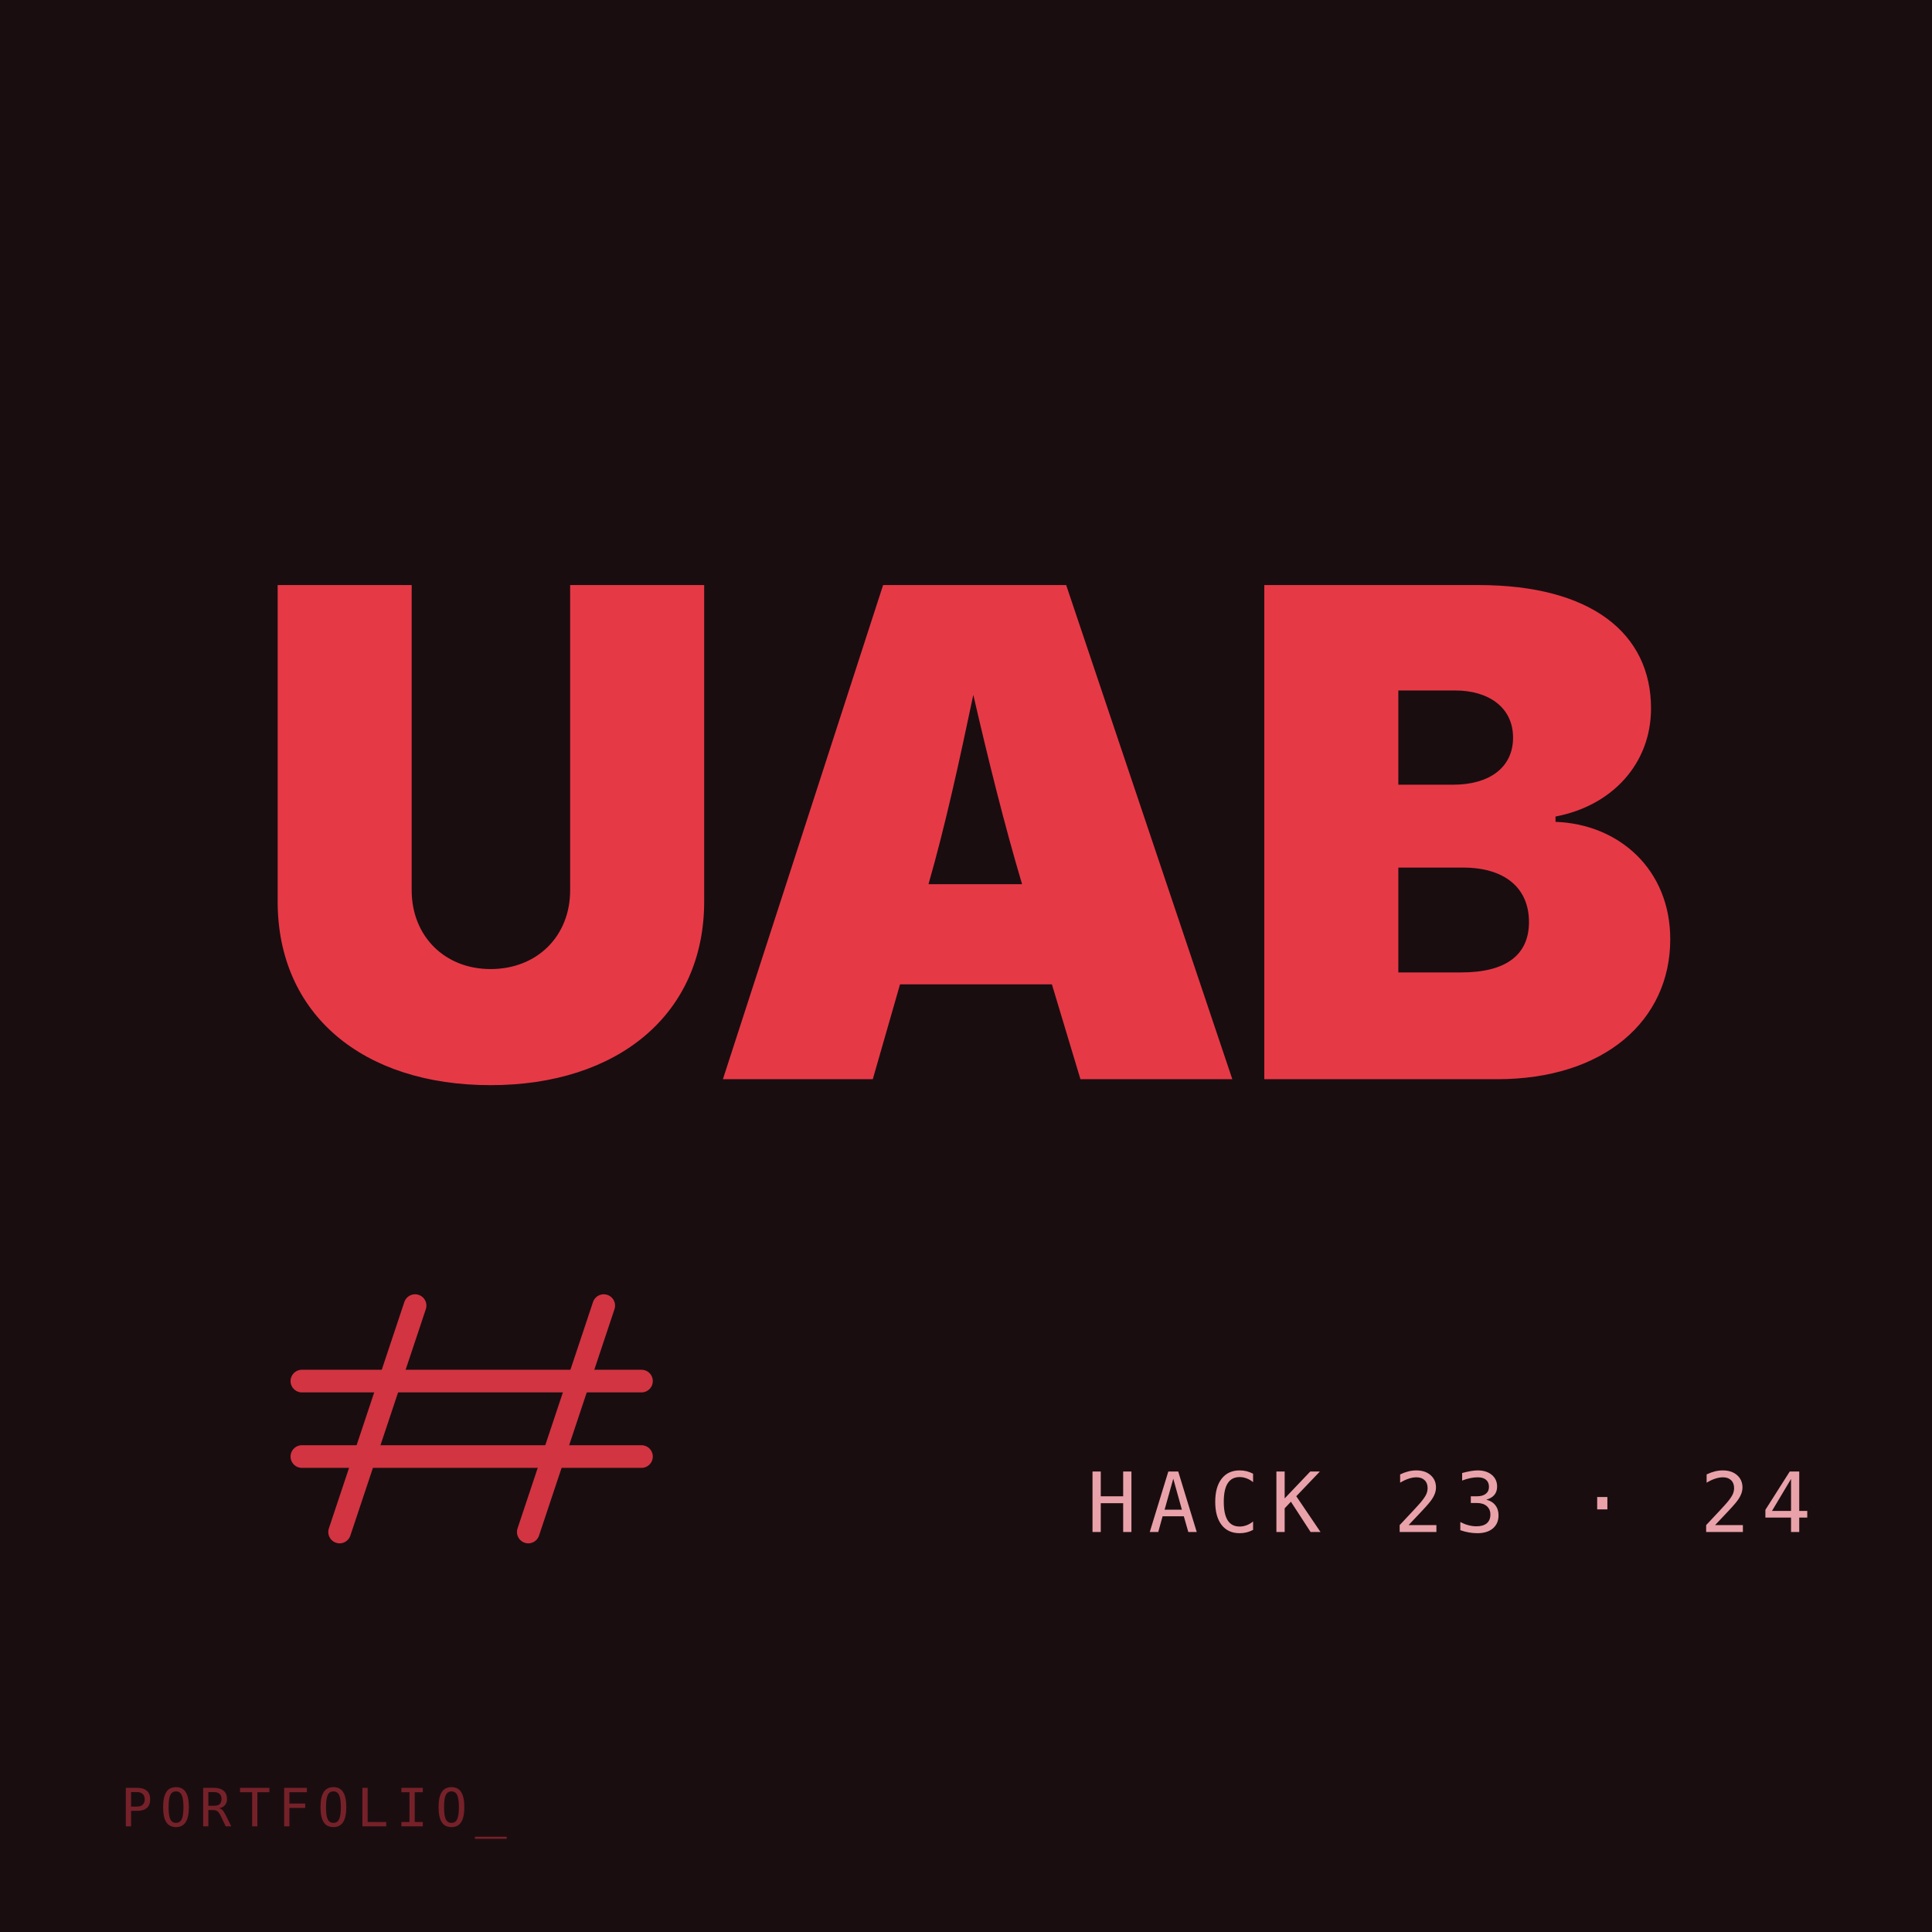
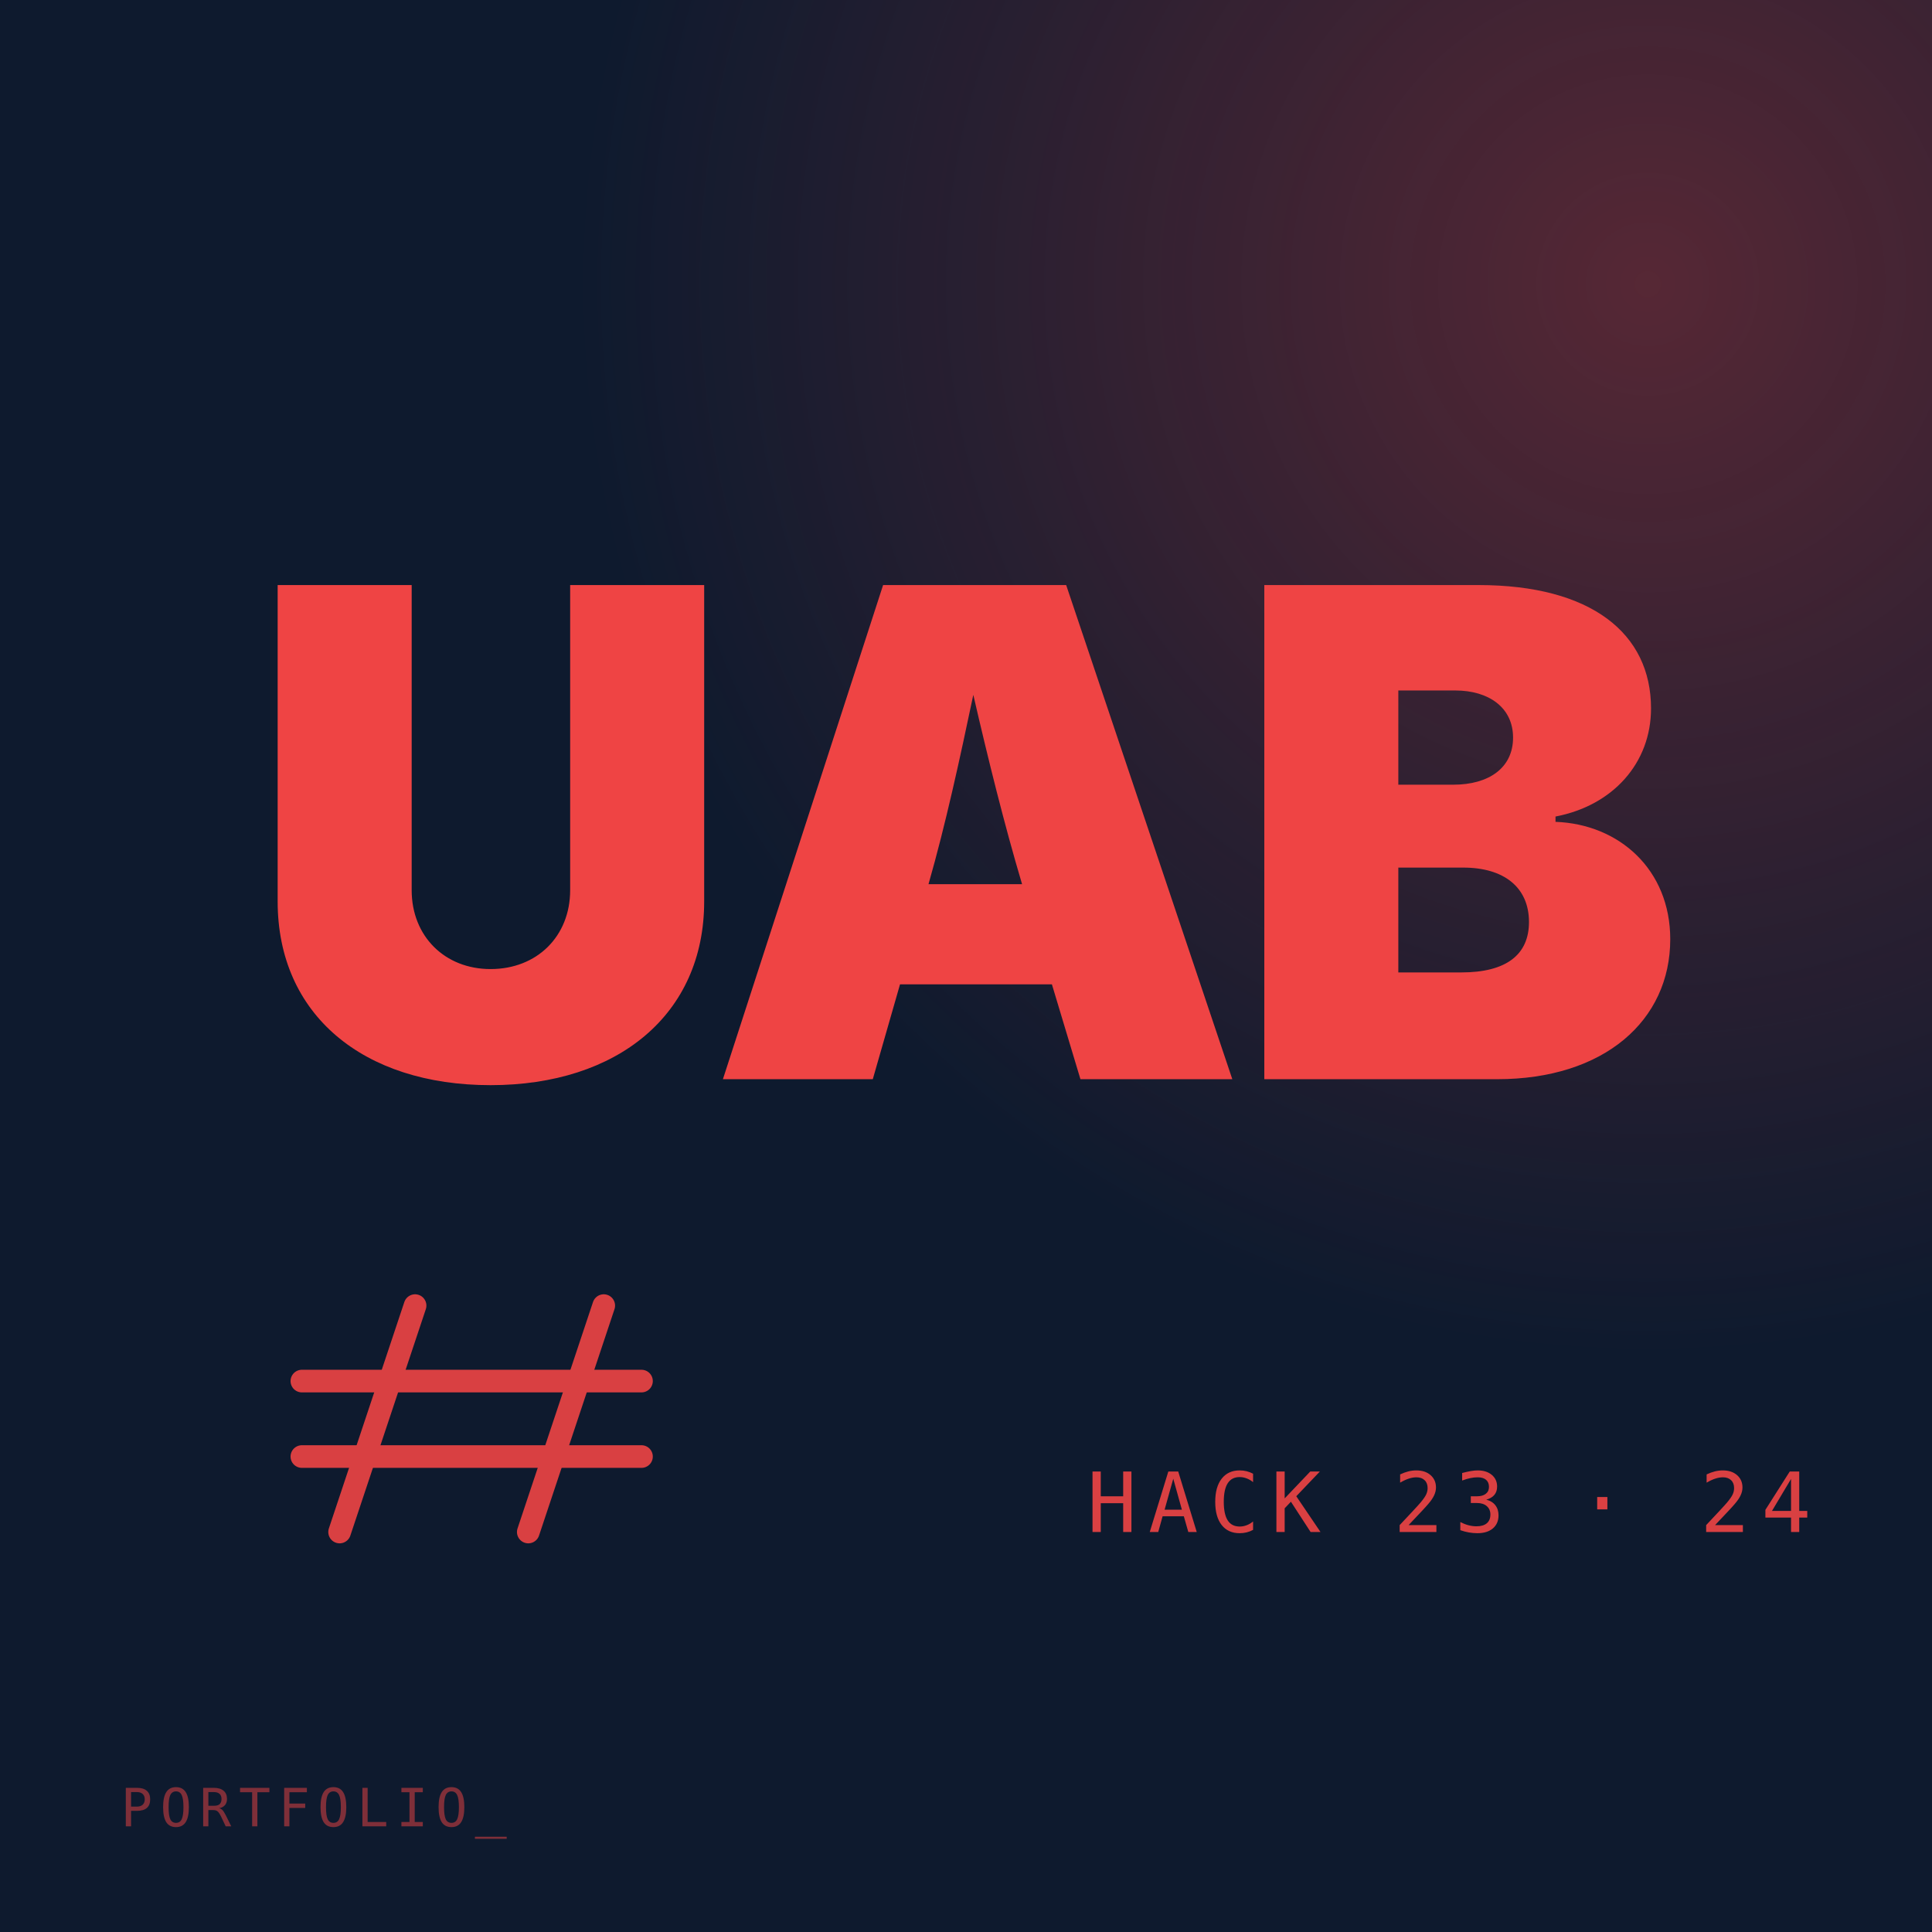
<svg xmlns="http://www.w3.org/2000/svg" viewBox="0 0 512 512" width="512" height="512">
-   <rect width="512" height="512" fill="#1a0d10" />
-   <text x="256" y="286" text-anchor="middle" font-family="Inter, system-ui, sans-serif" font-size="180" font-weight="900" letter-spacing="-4" fill="#e63946">UAB</text>
-   <g stroke="#e63946" stroke-width="6" stroke-linecap="round" opacity="0.9">
+   <defs>
+     <radialGradient id="g-ef4444" cx="0.85" cy="0.15" r="0.55">
+       <stop offset="0" stop-color="#ef4444" stop-opacity="0.32" />
+       <stop offset="1" stop-color="#ef4444" stop-opacity="0" />
+     </radialGradient>
+   </defs>
+   <rect width="512" height="512" fill="#0e1a2e" />
+   <rect width="512" height="512" fill="url(#g-ef4444)" />
+   <text x="256" y="286" text-anchor="middle" font-family="Inter, system-ui, sans-serif" font-size="180" font-weight="900" letter-spacing="-4" fill="#ef4444">UAB</text>
+   <g stroke="#ef4444" stroke-width="6" stroke-linecap="round" opacity="0.9">
    <path d="M 110 346 L 90 406" />
    <path d="M 160 346 L 140 406" />
    <path d="M 80 366 L 170 366" />
    <path d="M 80 386 L 170 386" />
  </g>
-   <text x="480" y="406" text-anchor="end" font-family="JetBrains Mono, monospace" font-size="22" letter-spacing="3" fill="#ffb3b9" opacity="0.9">HACK 23 · 24</text>
-   <text x="32" y="484" font-family="JetBrains Mono, ui-monospace, monospace" font-size="14" letter-spacing="2" fill="#e63946" opacity="0.45">PORTFOLIO_</text>
+   <text x="480" y="406" text-anchor="end" font-family="JetBrains Mono, monospace" font-size="22" letter-spacing="3" fill="#ef4444" opacity="0.9">HACK 23 · 24</text>
+   <text x="32" y="484" font-family="JetBrains Mono, ui-monospace, monospace" font-size="14" letter-spacing="2" fill="#ef4444" opacity="0.5">PORTFOLIO_</text>
</svg>
